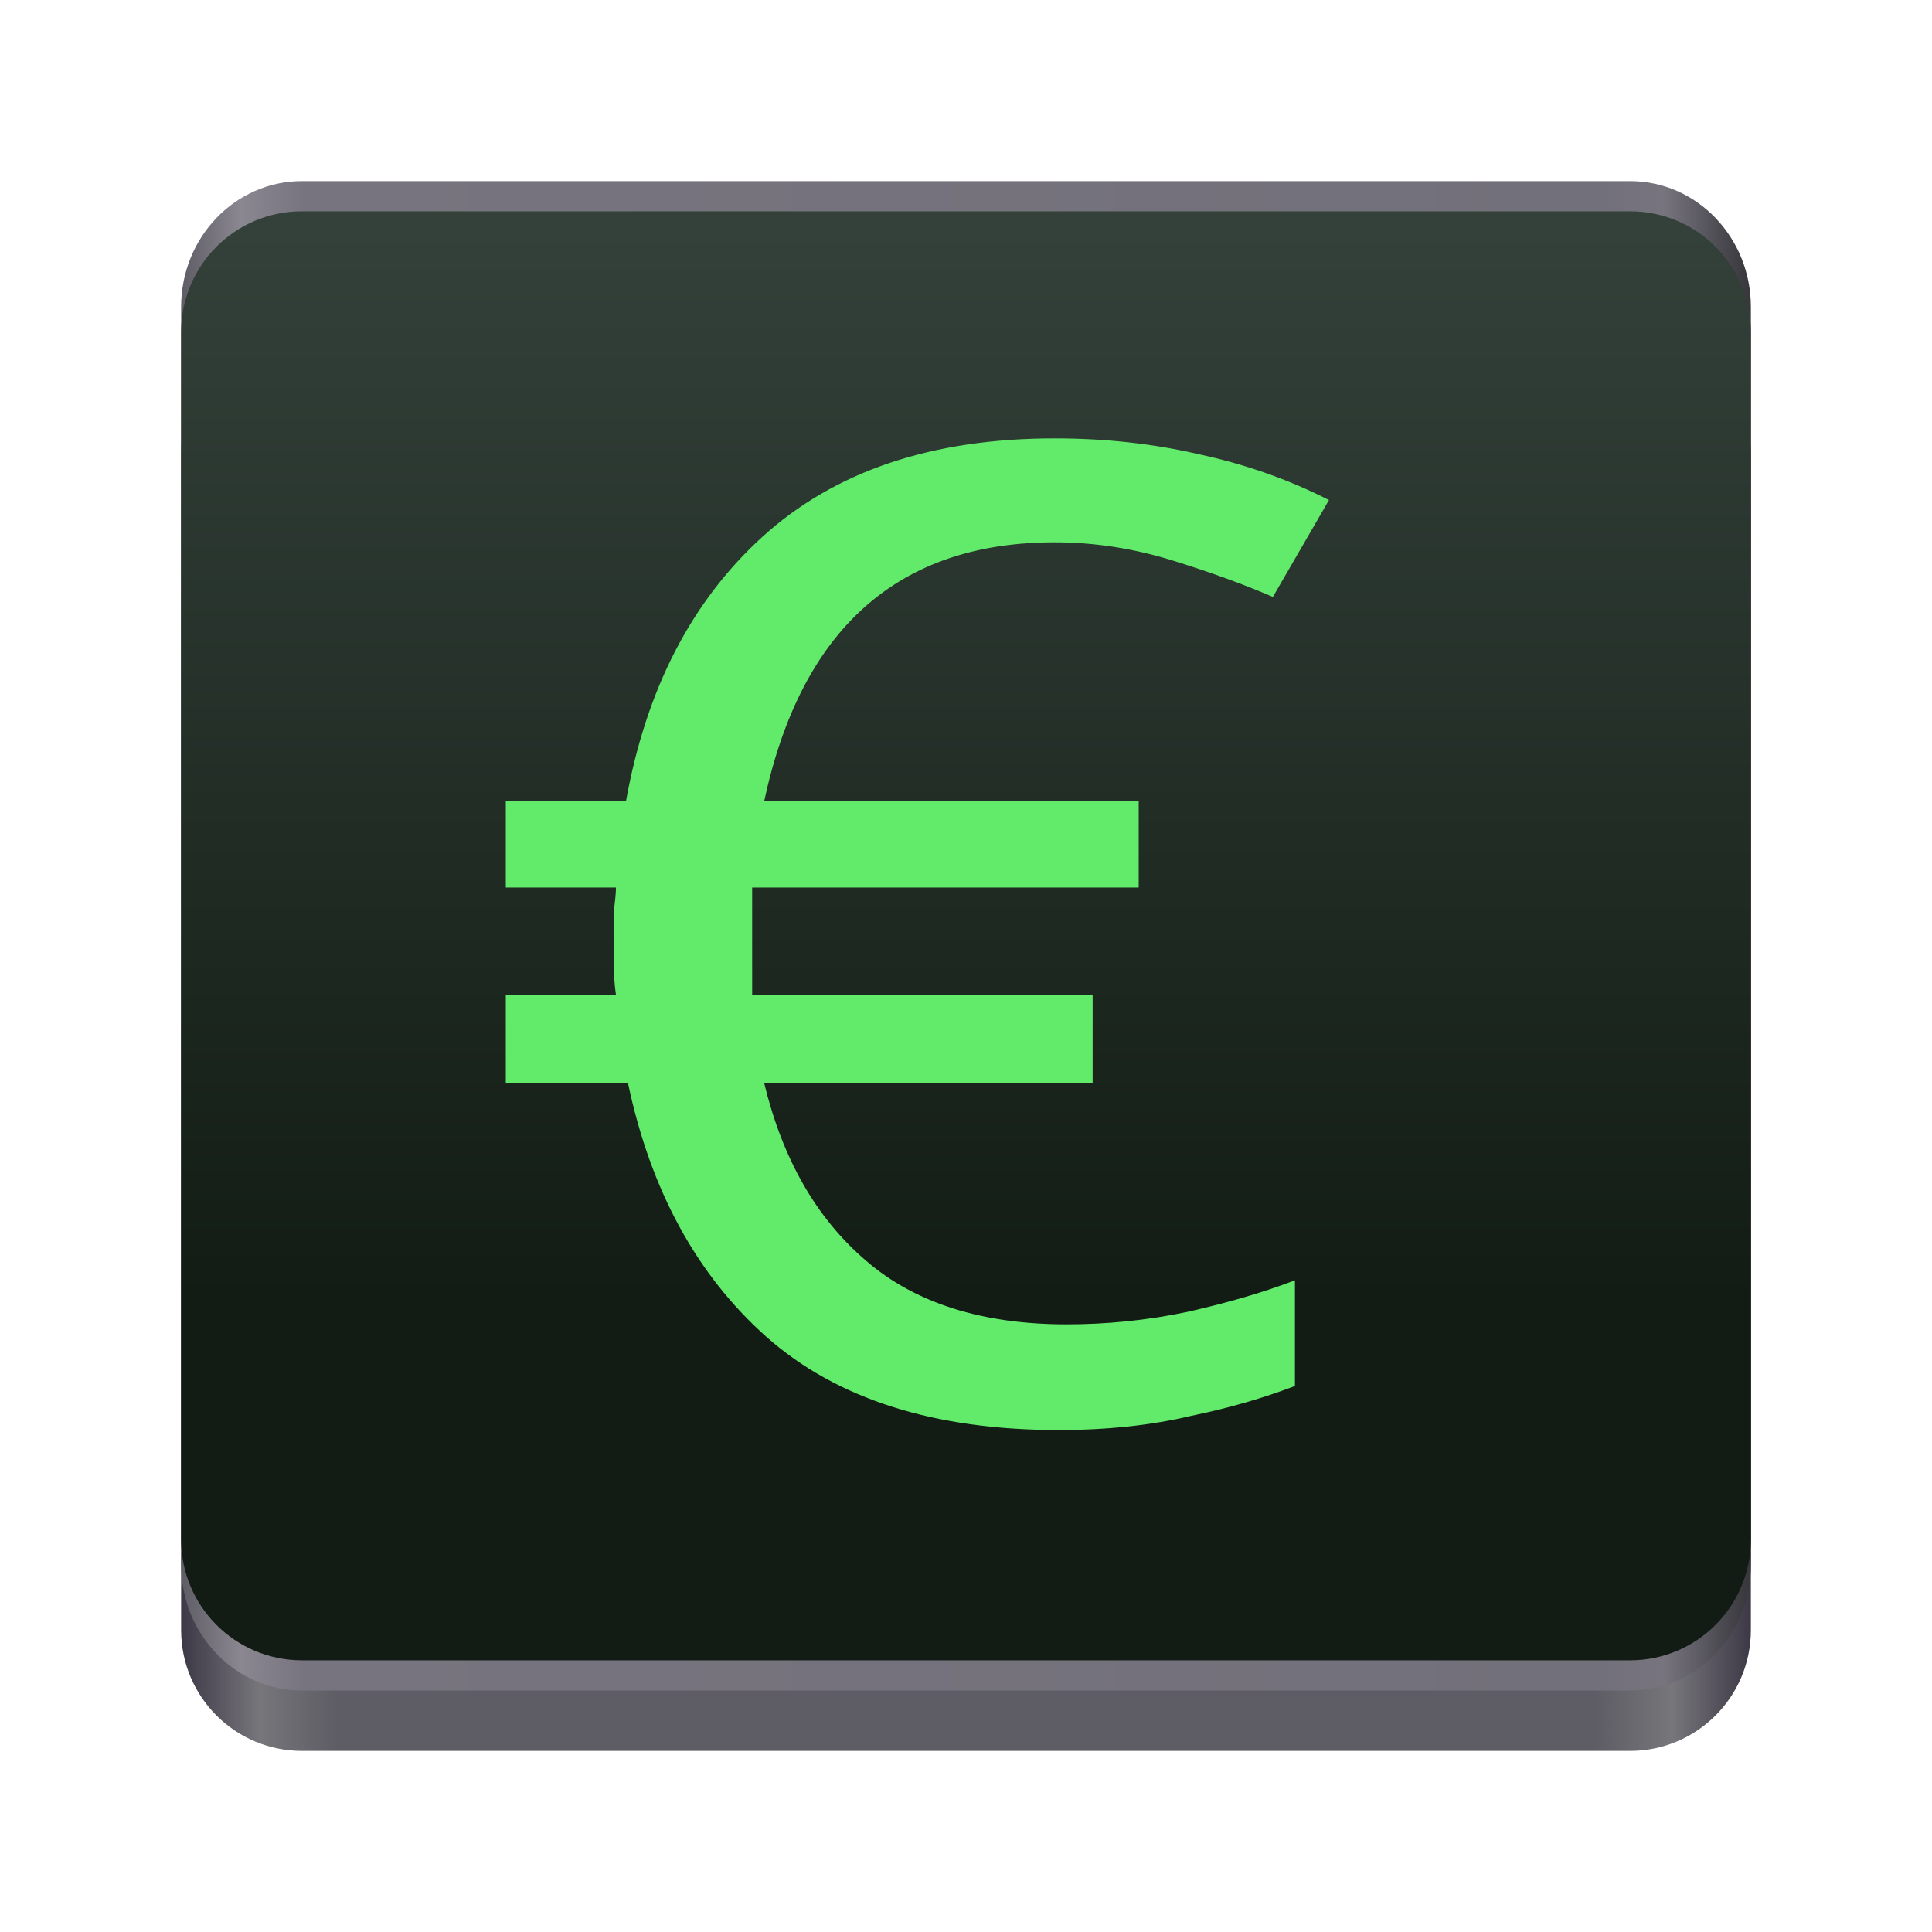
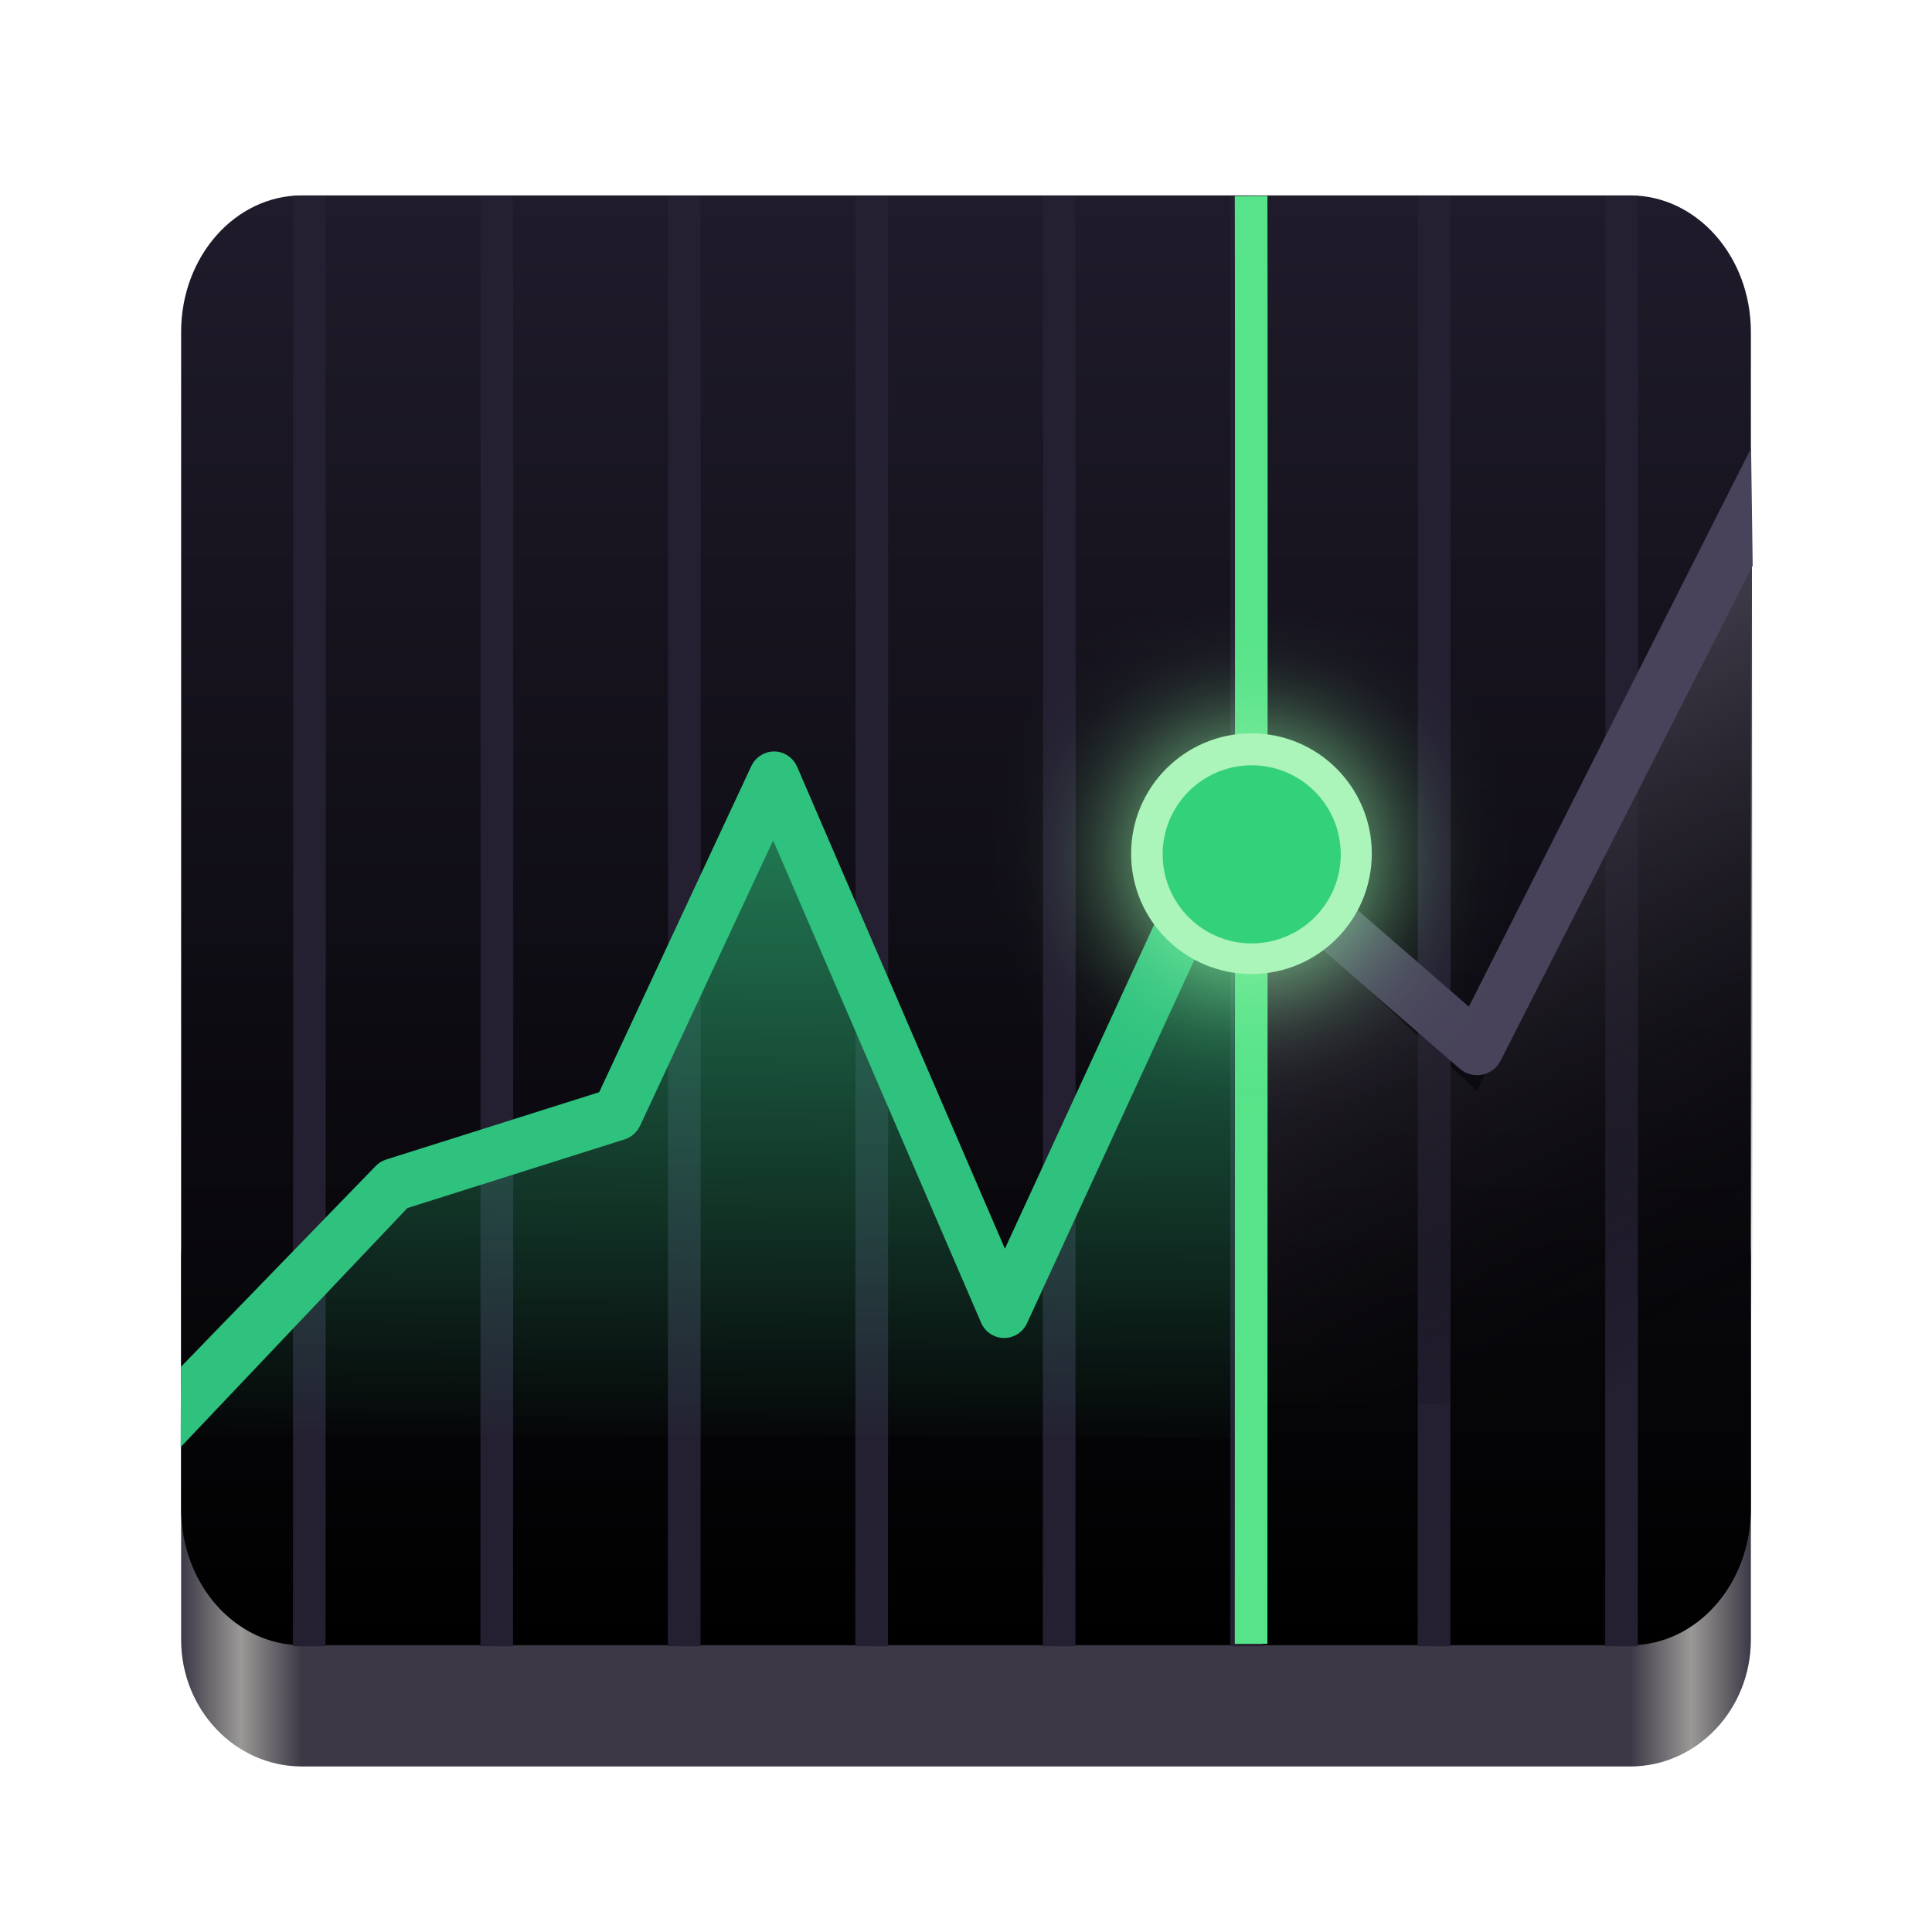
- <svg xmlns="http://www.w3.org/2000/svg" height="128px" viewBox="0 0 128 128" width="128px" version="1.1" id="svg18">
-   <defs id="defs18">
-     <rect x="44.199" y="46.144" width="8.486" height="14.762" id="rect18" />
+ <svg xmlns="http://www.w3.org/2000/svg" xmlns:xlink="http://www.w3.org/1999/xlink" height="128px" viewBox="0 0 128 128" width="128px" version="1.1" id="svg37">
+   <defs id="defs37">
+     <linearGradient id="linearGradient95">
+       <stop style="stop-color:#3d3846;stop-opacity:1;" offset="0" id="stop95" />
+       <stop style="stop-color:#000000;stop-opacity:0;" offset="1" id="stop96" />
+     </linearGradient>
+     <linearGradient id="linearGradient93">
+       <stop style="stop-color:#26a269;stop-opacity:1;" offset="0" id="stop93" />
+       <stop style="stop-color:#26a269;stop-opacity:0;" offset="1" id="stop94" />
+     </linearGradient>
+     <filter style="color-interpolation-filters:sRGB;" id="filter48" x="-0.602" y="-0.602" width="2.204" height="2.204">
+       <feGaussianBlur stdDeviation="4 4" result="blur" id="feGaussianBlur48" />
+     </filter>
+     <linearGradient xlink:href="#linearGradient93" id="linearGradient94" x1="50.872" y1="5.424" x2="50.43" y2="63.236" gradientUnits="userSpaceOnUse" gradientTransform="matrix(0.9863184,0,0,1,-3.414489,32.97238)" />
+     <linearGradient xlink:href="#linearGradient95" id="linearGradient96" x1="91.763" y1="50.427" x2="109.474" y2="86.74" gradientUnits="userSpaceOnUse" gradientTransform="matrix(1,0,0,1.079064,0,-2.683813)" />
  </defs>
-   <linearGradient id="a" gradientUnits="userSpaceOnUse" x1="12" x2="116" y1="64" y2="64">
-     <stop offset="0" stop-color="#3d3846" id="stop1" />
-     <stop offset="0.05" stop-color="#77767b" id="stop2" />
-     <stop offset="0.1" stop-color="#5e5c64" id="stop3" />
-     <stop offset="0.9" stop-color="#5e5c64" id="stop4" />
-     <stop offset="0.95" stop-color="#77767b" id="stop5" />
-     <stop offset="1" stop-color="#3d3846" id="stop6" />
+   <linearGradient id="a" gradientTransform="matrix(-1 0 0 -1 -0.00005 -172)" gradientUnits="userSpaceOnUse" x1="-12.249" x2="-115.523" y1="-288.663" y2="-288.663">
+     <stop offset="0" stop-color="#613583" id="stop1" />
+     <stop offset="0.043" stop-color="#af60ef" id="stop2" />
+     <stop offset="0.092" stop-color="#613583" id="stop3" />
+     <stop offset="0.903" stop-color="#613583" id="stop4" />
+     <stop offset="0.955" stop-color="#874ab4" id="stop5" />
+     <stop offset="1" stop-color="#3b214e" id="stop6" />
  </linearGradient>
-   <linearGradient id="b" gradientTransform="matrix(1 0 0 1.041669 0.000267 -179.6674)" gradientUnits="userSpaceOnUse" x1="12" x2="115.948" y1="190" y2="190">
-     <stop offset="0" stop-color="#5e5c64" id="stop7" />
-     <stop offset="0.038" stop-color="#8a8791" id="stop8" />
-     <stop offset="0.079" stop-color="#78747f" id="stop9" />
-     <stop offset="0.904" stop-color="#72707a" id="stop10" />
-     <stop offset="0.945" stop-color="#77747e" id="stop11" />
-     <stop offset="1" stop-color="#37363b" id="stop12" />
+   <linearGradient id="b" gradientTransform="matrix(-1,0,0,-1.050829,123.9999,-189.8088)" gradientUnits="userSpaceOnUse" x1="8" x2="112" y1="-244" y2="-244">
+     <stop offset="0" stop-color="#d5d3cf" id="stop7" style="stop-color:#3d3846;stop-opacity:1;" />
+     <stop offset="0.038" stop-color="#f6f5f4" id="stop8" style="stop-color:#9a9996;stop-opacity:1;" />
+     <stop offset="0.077" stop-color="#d5d3cf" id="stop9" style="stop-color:#3d3846;stop-opacity:1;" />
+     <stop offset="0.923" stop-color="#d5d3cf" id="stop10" style="stop-color:#3d3846;stop-opacity:1;" />
+     <stop offset="0.962" stop-color="#eeeeec" id="stop11" style="stop-color:#9a9996;stop-opacity:1;" />
+     <stop offset="1" stop-color="#d5d3cf" id="stop12" style="stop-color:#3d3846;stop-opacity:1;" />
  </linearGradient>
-   <linearGradient id="c" gradientUnits="userSpaceOnUse" x1="74.56" x2="74.56" y1="5.44" y2="86.168">
-     <stop offset="0" stop-color="#3d3846" id="stop13" style="stop-color:#38463f;stop-opacity:1;" />
-     <stop offset="1" stop-color="#241f31" id="stop14" style="stop-color:#121c14;stop-opacity:1;" />
+   <linearGradient id="c" gradientTransform="matrix(-1,0,0,-1.129991,-5e-5,-207.3974)" gradientUnits="userSpaceOnUse" x1="-64" x2="-64" y1="-280" y2="-182">
+     <stop offset="0" stop-color="#ffffff" id="stop13" style="stop-color:#000000;stop-opacity:1;" />
+     <stop offset="0.998" stop-color="#f6f5f4" id="stop14" style="stop-color:#241f31;stop-opacity:1;" />
  </linearGradient>
-   <path d="m 20 22 h 88 c 4.418 0 8 3.582 8 8 v 78 c 0 4.418 -3.582 8 -8 8 h -88 c -4.418 0 -8 -3.582 -8 -8 v -78 c 0 -4.418 3.582 -8 8 -8 z m 0 0" fill="url(#a)" id="path14" />
-   <path d="m 20 12 h 88 c 4.418 0 8 3.73 8 8.332 v 83.336 c 0 4.602 -3.582 8.332 -8 8.332 h -88 c -4.418 0 -8 -3.73 -8 -8.332 v -83.336 c 0 -4.602 3.582 -8.332 8 -8.332 z m 0 0" fill="url(#b)" id="path15" />
-   <path d="m 20 14 h 88 c 4.418 0 8 3.582 8 8 v 80 c 0 4.418 -3.582 8 -8 8 h -88 c -4.418 0 -8 -3.582 -8 -8 v -80 c 0 -4.418 3.582 -8 8 -8 z m 0 0" fill="url(#c)" id="path16" />
-   <g fill="#62c9ea" id="g18" style="fill:#62ea6a;fill-opacity:1" />
-   <text xml:space="preserve" id="text18" style="font-style:normal;font-variant:normal;font-weight:normal;font-stretch:normal;font-family:'Adwaita Sans';-inkscape-font-specification:'Adwaita Sans';text-align:start;writing-mode:lr-tb;direction:ltr;white-space:pre;shape-inside:url(#rect18);fill:#62ea6a;fill-opacity:1" transform="matrix(8.492482,0,0,7.468484,-344.2387,-333.7896)">
-     <tspan x="44.199" y="57.252" id="tspan1">€</tspan>
-   </text>
+   <g id="layer5">
+     <path d="M 108,117.033 H 20 c -4.418,0 -8,-3.764 -8,-8.407 V 83.407 C 12,78.764 15.582,75 20,75 h 88 c 4.418,0 8,3.764 8,8.407 v 25.22 c 0,4.643 -3.582,8.407 -8,8.407 z m 0,0" fill="url(#b)" id="path15" style="fill:url(#b);stroke-width:1.025" />
+     <path d="M 108,109 H 20 c -4.418,0 -8,-4.048 -8,-9.04 V 21.986 c 0,-4.992 3.582,-9.04 8,-9.04 h 88 c 4.418,0 8,4.048 8,9.04 V 99.96 C 116,104.952 112.418,109 108,109 Z m 0,0" fill="url(#c)" id="path16" style="fill:url(#c);stroke-width:1.063" />
+   </g>
+   <g id="layer4" style="display:inline">
+     <use x="0" y="0" xlink:href="#path39-4" transform="translate(12.41962)" id="use84" />
+     <use x="0" y="0" xlink:href="#path39-4" transform="translate(24.83925)" id="use85" />
+     <use x="0" y="0" xlink:href="#path39-4" transform="translate(37.25887)" id="use86" />
+     <use x="0" y="0" xlink:href="#path39-4" transform="translate(49.6785)" id="use87" />
+     <use x="0" y="0" xlink:href="#path39-4" transform="translate(62.09812)" id="use88" />
+     <use x="0" y="0" xlink:href="#path39-4" transform="translate(74.51775)" id="use89" />
+     <use x="0" y="0" xlink:href="#path39-4" transform="translate(86.93737)" id="use90" />
+     <path style="opacity:1;fill:#8ff0a4;fill-opacity:1;stroke:#241f31;stroke-width:2.164;stroke-linecap:butt;stroke-linejoin:round;stroke-dasharray:none;stroke-opacity:1" d="m 20.49,12.968 c 0.033,5.429 0,96.1 0,96.1" id="path39-4" />
+   </g>
+   <g id="layer2">
+     <path style="opacity:1;fill:url(#linearGradient96);fill-opacity:1;stroke:none;stroke-width:3.636;stroke-linecap:butt;stroke-linejoin:round;stroke-dasharray:none;stroke-opacity:1" d="M 116.066,33.945 97.856,72.29 83.094,58.459 83.691,93.061 116.111,92.942 Z" id="path95" />
+     <path style="baseline-shift:baseline;display:inline;overflow:visible;opacity:1;vector-effect:none;fill:#48435a;stroke-linejoin:round;enable-background:accumulate;stop-color:#000000;stop-opacity:1;fill-opacity:1" d="M 116.013,29.699 97.316,66.695 84.242,55.342 81.947,57.984 96.709,70.803 c 0.858,0.745 2.187,0.488 2.705,-0.523 L 116.12,37.483 Z" id="path91" />
+     <path style="opacity:1;fill:url(#linearGradient94);stroke:none;stroke-width:3.476;stroke-linecap:butt;stroke-linejoin:round;stroke-dasharray:none;stroke-opacity:1" d="M 11.712,94.993 26.185,79.523 41.356,74.838 51.993,52.562 67.599,87.921 81.811,57.777 v 37.525 z" id="path90-7" />
+     <path style="baseline-shift:baseline;display:inline;overflow:visible;opacity:1;vector-effect:none;fill:#2ec27e;stroke-width:0.982;stroke-linejoin:round;enable-background:accumulate;stop-color:#000000;stop-opacity:1" d="m 51.31,49.787 c -0.655,-0.01 -1.257,0.374 -1.543,0.986 L 39.697,72.361 25.582,76.822 c -0.279,0.088 -0.531,0.251 -0.732,0.471 l -12.86,13.259 -0.024,5.327 15.024,-15.842 14.394,-4.551 c 0.45,-0.142 0.823,-0.473 1.027,-0.912 l 8.812,-18.895 13.767,31.93 c 0.587,1.361 2.439,1.385 3.06,0.041 L 81.932,57.506 78.889,55.996 66.578,82.729 52.822,50.82 C 52.554,50.2 51.964,49.797 51.31,49.787 Z" id="path90" />
+   </g>
+   <g id="layer3" transform="translate(7.199619)" style="display:inline">
+     <path style="opacity:1;fill:#8ff0a4;fill-opacity:1;stroke:#57e389;stroke-width:2.162;stroke-linecap:butt;stroke-linejoin:round;stroke-dasharray:none;stroke-opacity:1" d="m 75.689,12.986 c 0.033,5.419 0,95.923 0,95.923" id="path39" />
+     <g id="g1">
+       <path d="m 83.697,56.851 c 0,4.402 -3.57,7.973 -7.973,7.973 -4.402,0 -7.973,-3.57 -7.973,-7.973 0,-4.402 3.57,-7.973 7.973,-7.973 4.402,0 7.973,3.57 7.973,7.973 z m 0,0" fill="#9141ac" id="path37-4" style="display:inline;fill:#8ff0a4;fill-opacity:1;filter:url(#filter48)" />
+       <path d="m 83.685,56.558 c 0,4.402 -3.57,7.973 -7.973,7.973 -4.402,0 -7.973,-3.57 -7.973,-7.973 0,-4.402 3.57,-7.973 7.973,-7.973 4.402,0 7.973,3.57 7.973,7.973 z m 0,0" fill="#9141ac" id="path37" style="display:inline;opacity:1;fill:#abf4ba;fill-opacity:1" />
+       <path d="m 81.629,56.603 c 0,3.258 -2.642,5.9 -5.9,5.9 -3.258,0 -5.9,-2.642 -5.9,-5.9 0,-3.258 2.642,-5.9 5.9,-5.9 3.258,0 5.9,2.642 5.9,5.9 z m 0,0" fill="#9141ac" id="path37-5" style="display:inline;fill:#33d17a;fill-opacity:1;stroke-width:0.74" />
+     </g>
+   </g>
</svg>
